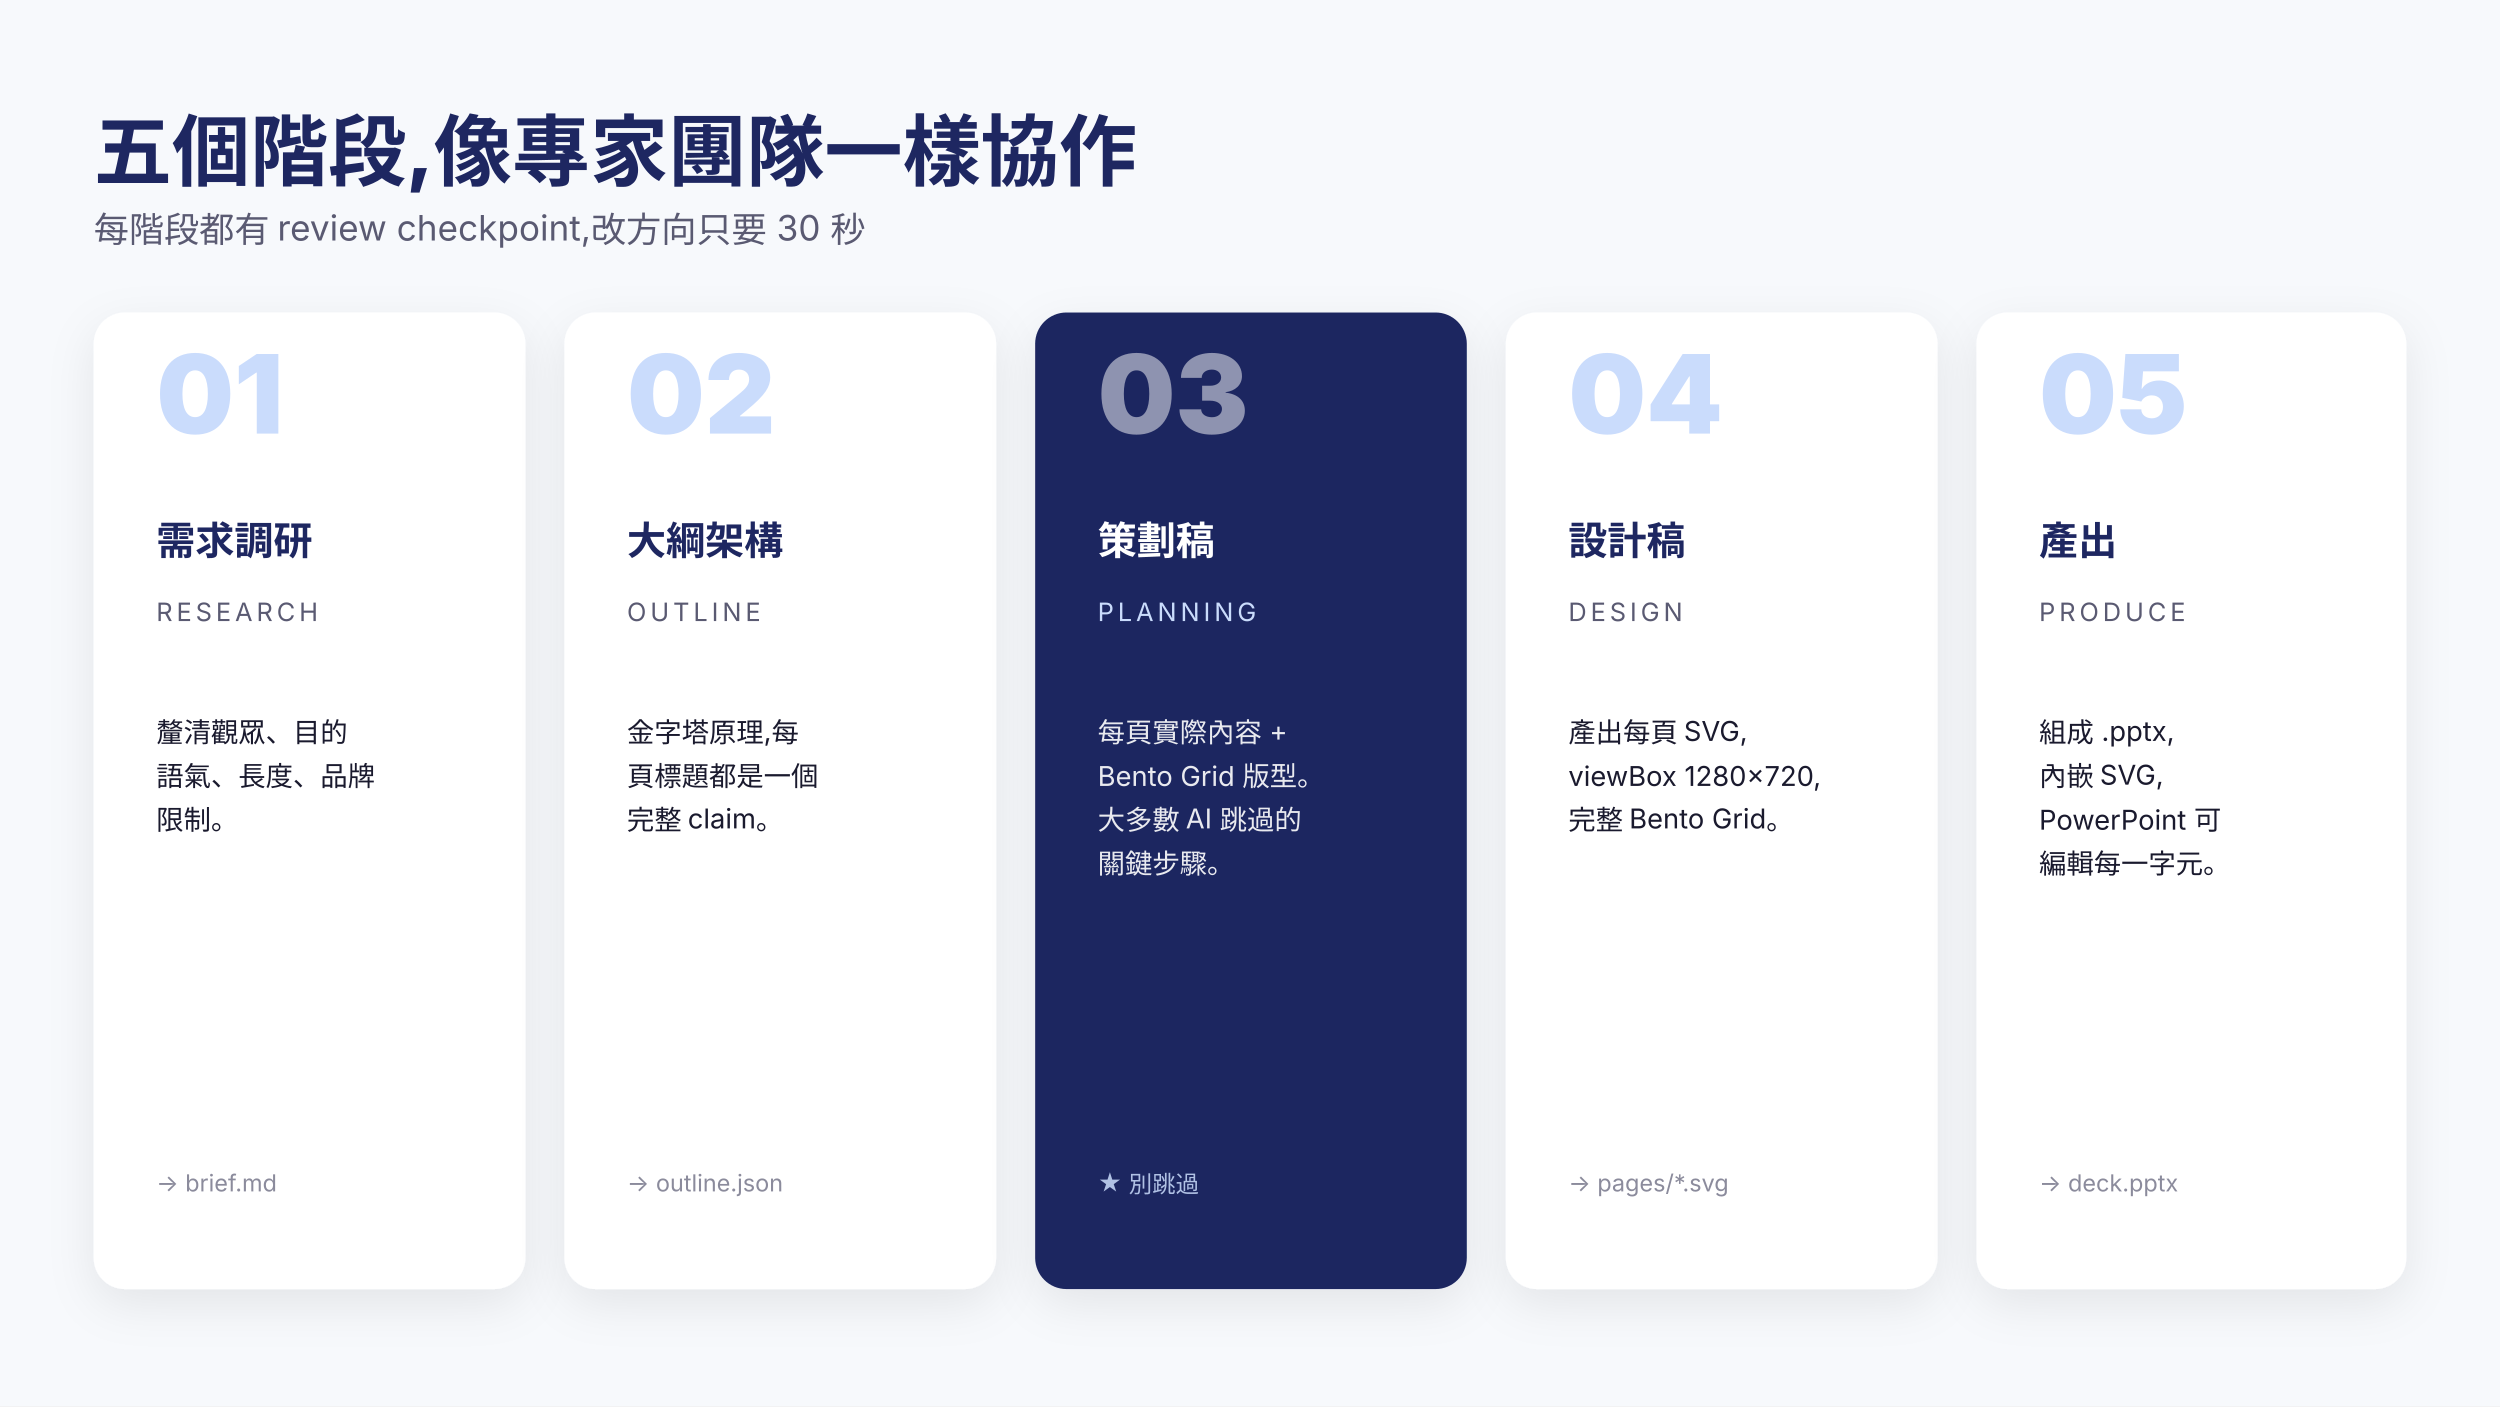
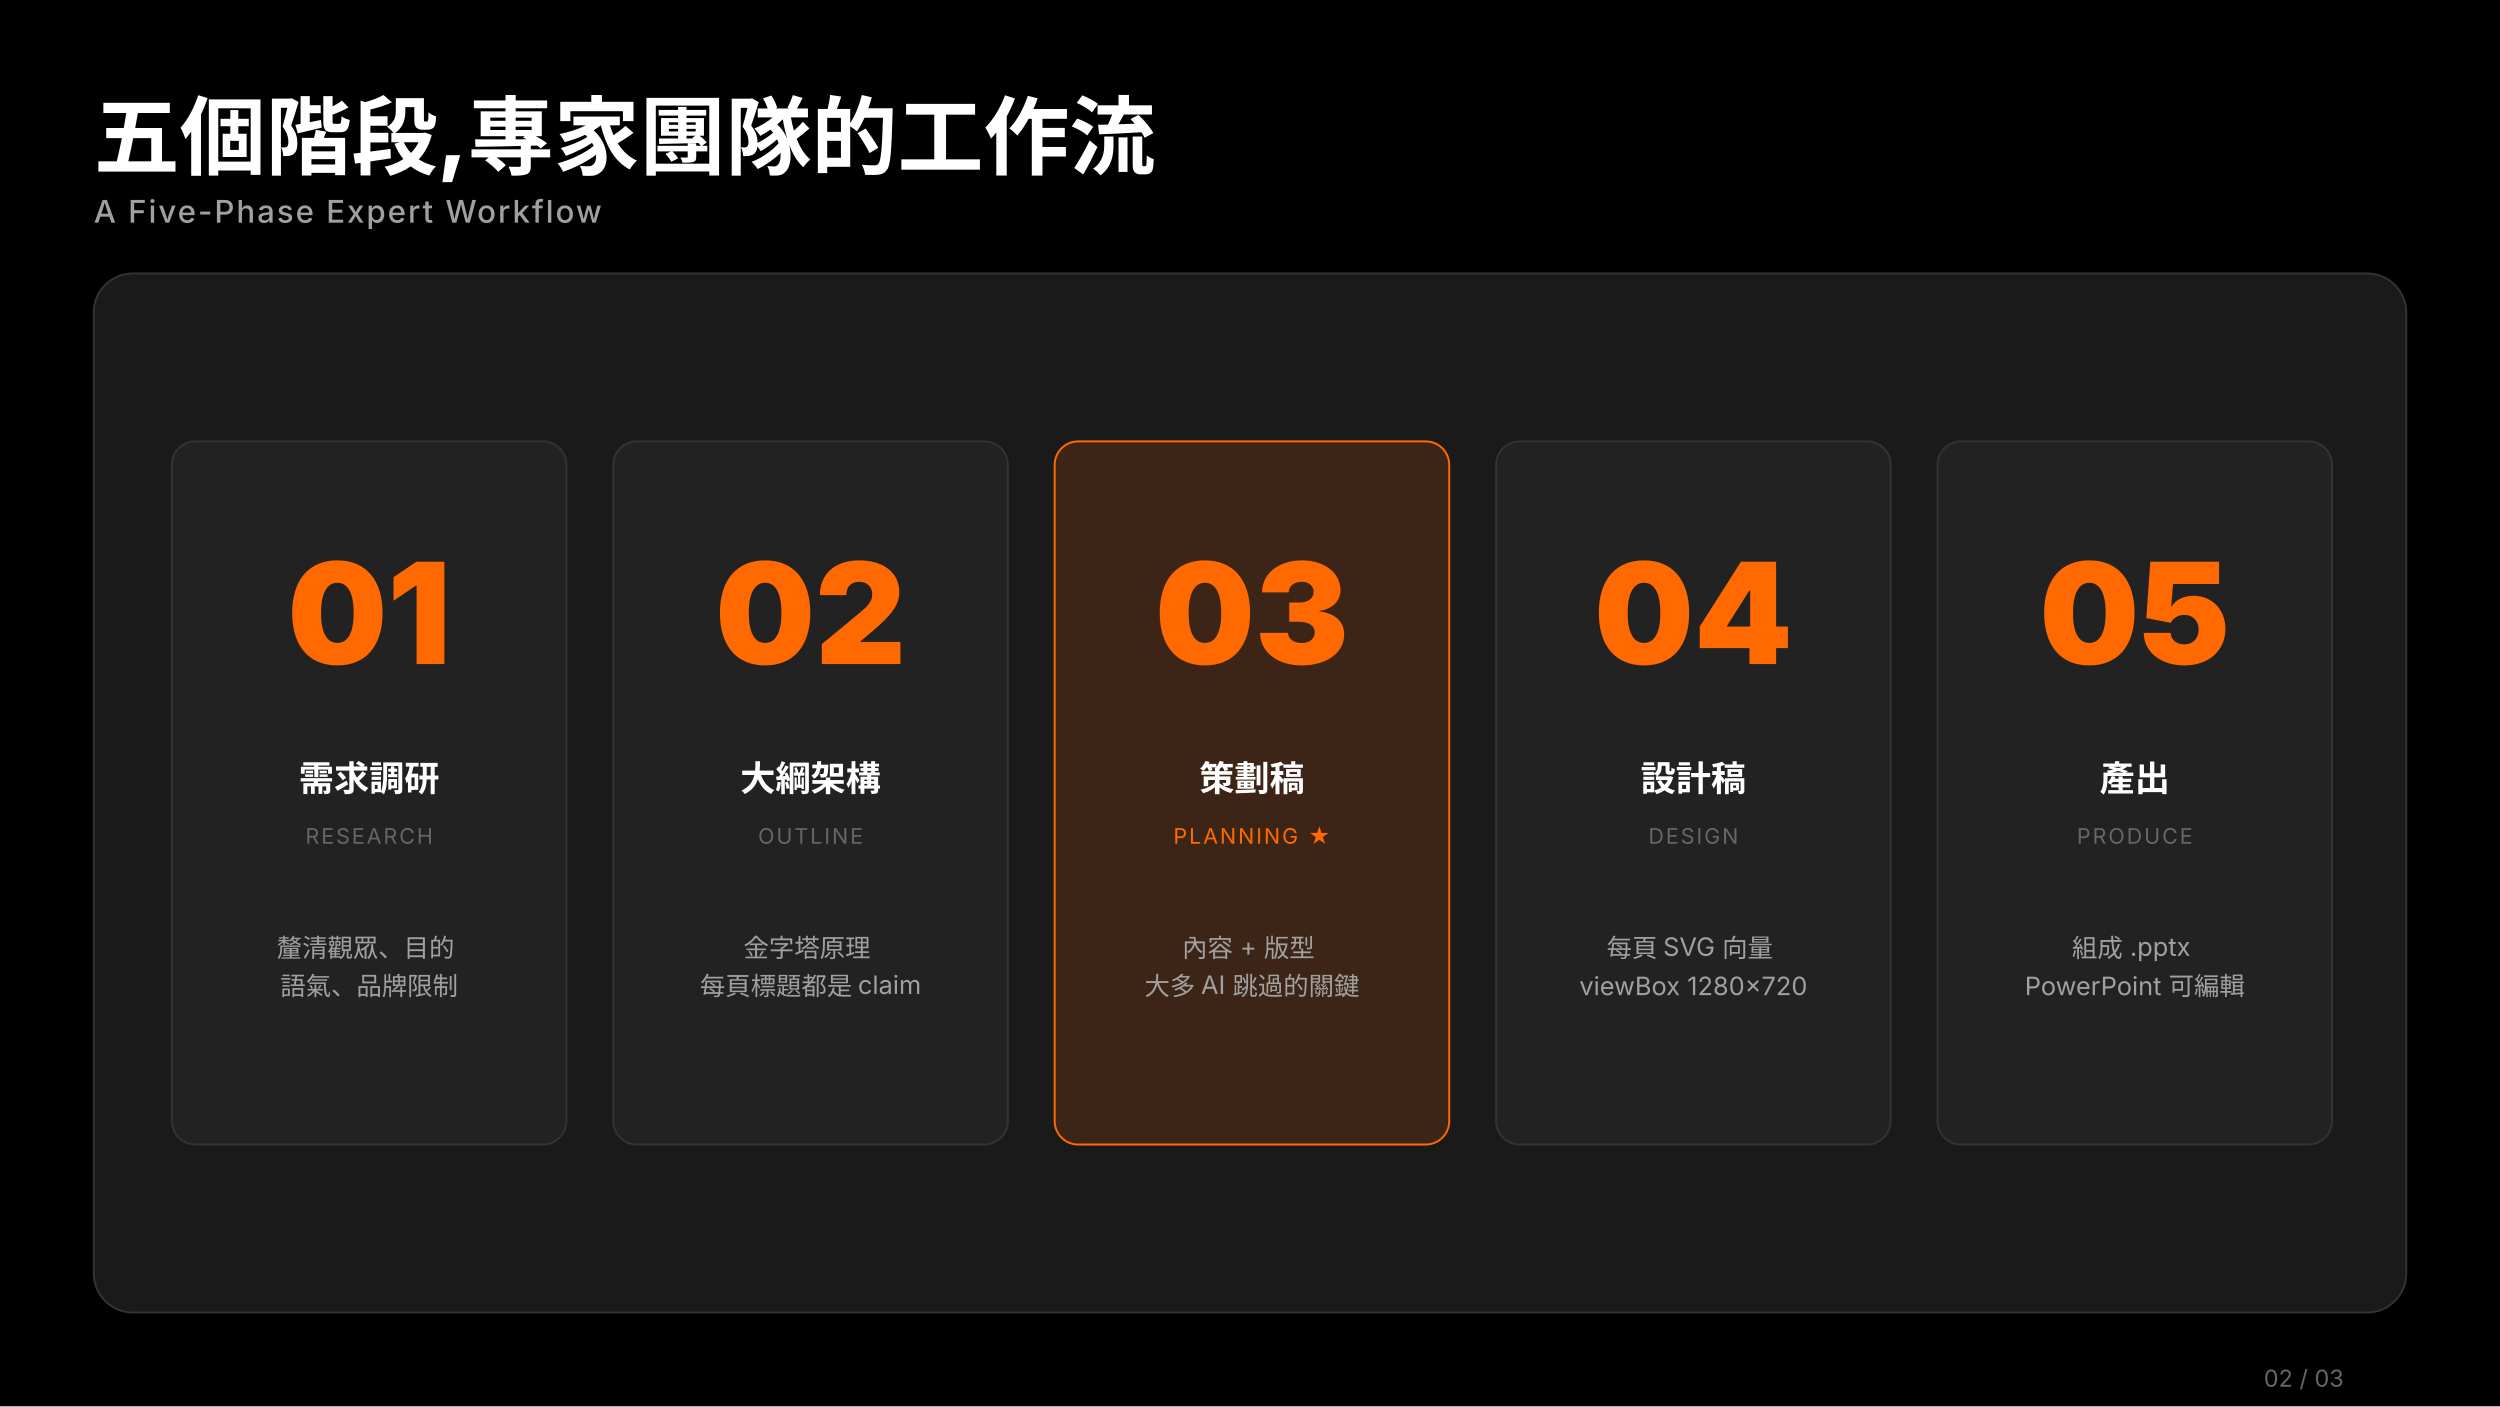
<svg xmlns="http://www.w3.org/2000/svg" viewBox="0 0 1280 720" width="1280" height="720" font-family="'Noto Sans TC', 'PingFang TC', 'Microsoft JhengHei', Inter, system-ui, sans-serif">
-   <defs>
-     <filter id="cardShadow" x="-20%" y="-20%" width="140%" height="140%">
-       <feGaussianBlur in="SourceAlpha" stdDeviation="12" />
-       <feOffset dx="0" dy="8" />
-       <feComponentTransfer>
-         <feFuncA type="linear" slope="0.08" />
-       </feComponentTransfer>
-       <feMerge>
-         <feMergeNode />
-         <feMergeNode in="SourceGraphic" />
-       </feMerge>
-     </filter>
-   </defs>
-   <rect width="1280" height="720" fill="#F7F9FC" />
-   <text x="48" y="92" font-size="40" font-weight="800" fill="#1E2761">五個階段,像專家團隊一樣協作</text>
-   <text x="48" y="124" font-size="18" fill="#5A5A72">每階段都有 review checkpoint,改方向只要 30 秒</text>
-   <g>
-     <rect x="48" y="160" width="221" height="500" rx="16" ry="16" fill="#FFFFFF" filter="url(#cardShadow)" />
-     <text x="80" y="222" font-size="56" font-weight="900" fill="#CADCFC">01</text>
-     <text x="80" y="284" font-size="20" font-weight="700" fill="#1E2761">需求調研</text>
-     <text x="80" y="318" font-size="13" fill="#5A5A72" letter-spacing="2">RESEARCH</text>
-     <text x="80" y="380" font-size="14" fill="#1A1A2E">
-       <tspan x="80" dy="0">釐清觀眾、目的</tspan>
-       <tspan x="80" dy="1.6em">語氣、長度、品牌</tspan>
-       <tspan x="80" dy="1.6em">限制。</tspan>
-     </text>
-     <text x="80" y="610" font-size="12" fill="#5A5A72" opacity="0.7">→ brief.md</text>
-   </g>
-   <g>
-     <rect x="289" y="160" width="221" height="500" rx="16" ry="16" fill="#FFFFFF" filter="url(#cardShadow)" />
-     <text x="321" y="222" font-size="56" font-weight="900" fill="#CADCFC">02</text>
-     <text x="321" y="284" font-size="20" font-weight="700" fill="#1E2761">大綱架構</text>
-     <text x="321" y="318" font-size="13" fill="#5A5A72" letter-spacing="2">OUTLINE</text>
-     <text x="321" y="380" font-size="14" fill="#1A1A2E">
-       <tspan x="321" dy="0">金字塔原理,每</tspan>
-       <tspan x="321" dy="1.6em">頁標題都是一個</tspan>
-       <tspan x="321" dy="1.6em">完整 claim。</tspan>
-     </text>
-     <text x="321" y="610" font-size="12" fill="#5A5A72" opacity="0.7">→ outline.json</text>
-   </g>
-   <g>
-     <rect x="530" y="160" width="221" height="500" rx="16" ry="16" fill="#1E2761" filter="url(#cardShadow)" />
-     <text x="562" y="222" font-size="56" font-weight="900" fill="#FFFFFF" opacity="0.5">03</text>
-     <text x="562" y="284" font-size="20" font-weight="700" fill="#FFFFFF">策劃稿</text>
-     <text x="562" y="318" font-size="13" fill="#CADCFC" letter-spacing="2">PLANNING</text>
-     <text x="562" y="380" font-size="14" fill="#FFFFFF" opacity="0.9">
-       <tspan x="562" dy="0">每頁實際內容 +</tspan>
-       <tspan x="562" dy="1.6em">Bento Grid 版型。</tspan>
-       <tspan x="562" dy="1.6em">大多數 AI 跳過的</tspan>
-       <tspan x="562" dy="1.6em">關鍵步驟。</tspan>
-     </text>
-     <text x="562" y="610" font-size="12" fill="#CADCFC" opacity="0.85">★ 別跳過</text>
-   </g>
-   <g>
-     <rect x="771" y="160" width="221" height="500" rx="16" ry="16" fill="#FFFFFF" filter="url(#cardShadow)" />
-     <text x="803" y="222" font-size="56" font-weight="900" fill="#CADCFC">04</text>
-     <text x="803" y="284" font-size="20" font-weight="700" fill="#1E2761">設計稿</text>
-     <text x="803" y="318" font-size="13" fill="#5A5A72" letter-spacing="2">DESIGN</text>
-     <text x="803" y="380" font-size="14" fill="#1A1A2E">
-       <tspan x="803" dy="0">產出每頁 SVG,</tspan>
-       <tspan x="803" dy="1.6em">viewBox 1280×720,</tspan>
-       <tspan x="803" dy="1.6em">完整 Bento Grid。</tspan>
-     </text>
-     <text x="803" y="610" font-size="12" fill="#5A5A72" opacity="0.7">→ pages/*.svg</text>
-   </g>
-   <g>
-     <rect x="1012" y="160" width="220" height="500" rx="16" ry="16" fill="#FFFFFF" filter="url(#cardShadow)" />
-     <text x="1044" y="222" font-size="56" font-weight="900" fill="#CADCFC">05</text>
-     <text x="1044" y="284" font-size="20" font-weight="700" fill="#1E2761">產出</text>
-     <text x="1044" y="318" font-size="13" fill="#5A5A72" letter-spacing="2">PRODUCE</text>
-     <text x="1044" y="380" font-size="14" fill="#1A1A2E">
-       <tspan x="1044" dy="0">組成 .pptx,</tspan>
-       <tspan x="1044" dy="1.6em">內嵌 SVG,</tspan>
-       <tspan x="1044" dy="1.6em">PowerPoint 可</tspan>
-       <tspan x="1044" dy="1.6em">編輯每一字元。</tspan>
-     </text>
-     <text x="1044" y="610" font-size="12" fill="#5A5A72" opacity="0.7">→ deck.pptx</text>
-   </g>
+   <rect width="1280" height="720" fill="#000000" />
+   <text x="48" y="86" font-size="44" font-weight="800" fill="#FFFFFF">五個階段,專家團隊的工作流</text>
+   <text x="48" y="114" font-size="16" font-weight="500" fill="#A0A0A0" letter-spacing="1">
+     A Five-Phase Expert Workflow
+   </text>
+   <rect x="48" y="140" width="1184" height="532" rx="20" ry="20" fill="#1A1A1A" stroke="#333333" stroke-width="1" />
+   <rect x="88" y="226" width="202" height="360" rx="12" ry="12" fill="#222222" stroke="#333333" stroke-width="1" />
+   <text x="189" y="340" font-size="72" font-weight="900" fill="#FF6900" text-anchor="middle">01</text>
+   <text x="189" y="405" font-size="18" font-weight="700" fill="#FFFFFF" text-anchor="middle">需求調研</text>
+   <text x="189" y="432" font-size="11" fill="#666666" text-anchor="middle" letter-spacing="1">RESEARCH</text>
+   <text x="189" y="490" font-size="13" fill="#A0A0A0" text-anchor="middle">
+     <tspan x="189" dy="0">釐清觀眾、目的</tspan>
+     <tspan x="189" dy="1.5em">語氣、品牌限制</tspan>
+   </text>
+   <rect x="314" y="226" width="202" height="360" rx="12" ry="12" fill="#222222" stroke="#333333" stroke-width="1" />
+   <text x="415" y="340" font-size="72" font-weight="900" fill="#FF6900" text-anchor="middle">02</text>
+   <text x="415" y="405" font-size="18" font-weight="700" fill="#FFFFFF" text-anchor="middle">大綱架構</text>
+   <text x="415" y="432" font-size="11" fill="#666666" text-anchor="middle" letter-spacing="1">OUTLINE</text>
+   <text x="415" y="490" font-size="13" fill="#A0A0A0" text-anchor="middle">
+     <tspan x="415" dy="0">金字塔原理</tspan>
+     <tspan x="415" dy="1.5em">每頁標題都是 claim</tspan>
+   </text>
+   <rect x="540" y="226" width="202" height="360" rx="12" ry="12" fill="#FF6900" fill-opacity="0.15" stroke="#FF6900" stroke-width="1" />
+   <text x="641" y="340" font-size="72" font-weight="900" fill="#FF6900" text-anchor="middle">03</text>
+   <text x="641" y="405" font-size="18" font-weight="700" fill="#FFFFFF" text-anchor="middle">策劃稿</text>
+   <text x="641" y="432" font-size="11" fill="#FF6900" text-anchor="middle" letter-spacing="1">PLANNING ★</text>
+   <text x="641" y="490" font-size="13" fill="#A0A0A0" text-anchor="middle">
+     <tspan x="641" dy="0">內容 + 版型</tspan>
+     <tspan x="641" dy="1.5em">大多 AI 跳過的關鍵</tspan>
+   </text>
+   <rect x="766" y="226" width="202" height="360" rx="12" ry="12" fill="#222222" stroke="#333333" stroke-width="1" />
+   <text x="867" y="340" font-size="72" font-weight="900" fill="#FF6900" text-anchor="middle">04</text>
+   <text x="867" y="405" font-size="18" font-weight="700" fill="#FFFFFF" text-anchor="middle">設計稿</text>
+   <text x="867" y="432" font-size="11" fill="#666666" text-anchor="middle" letter-spacing="1">DESIGN</text>
+   <text x="867" y="490" font-size="13" fill="#A0A0A0" text-anchor="middle">
+     <tspan x="867" dy="0">每頁 SVG 向量</tspan>
+     <tspan x="867" dy="1.5em">viewBox 1280×720</tspan>
+   </text>
+   <rect x="992" y="226" width="202" height="360" rx="12" ry="12" fill="#222222" stroke="#333333" stroke-width="1" />
+   <text x="1093" y="340" font-size="72" font-weight="900" fill="#FF6900" text-anchor="middle">05</text>
+   <text x="1093" y="405" font-size="18" font-weight="700" fill="#FFFFFF" text-anchor="middle">產出</text>
+   <text x="1093" y="432" font-size="11" fill="#666666" text-anchor="middle" letter-spacing="1">PRODUCE</text>
+   <text x="1093" y="490" font-size="13" fill="#A0A0A0" text-anchor="middle">
+     <tspan x="1093" dy="0">組成 .pptx</tspan>
+     <tspan x="1093" dy="1.5em">PowerPoint 可編輯</tspan>
+   </text>
+   <text x="1200" y="710" font-size="12" fill="#666666" text-anchor="end">02 / 03</text>
</svg>
